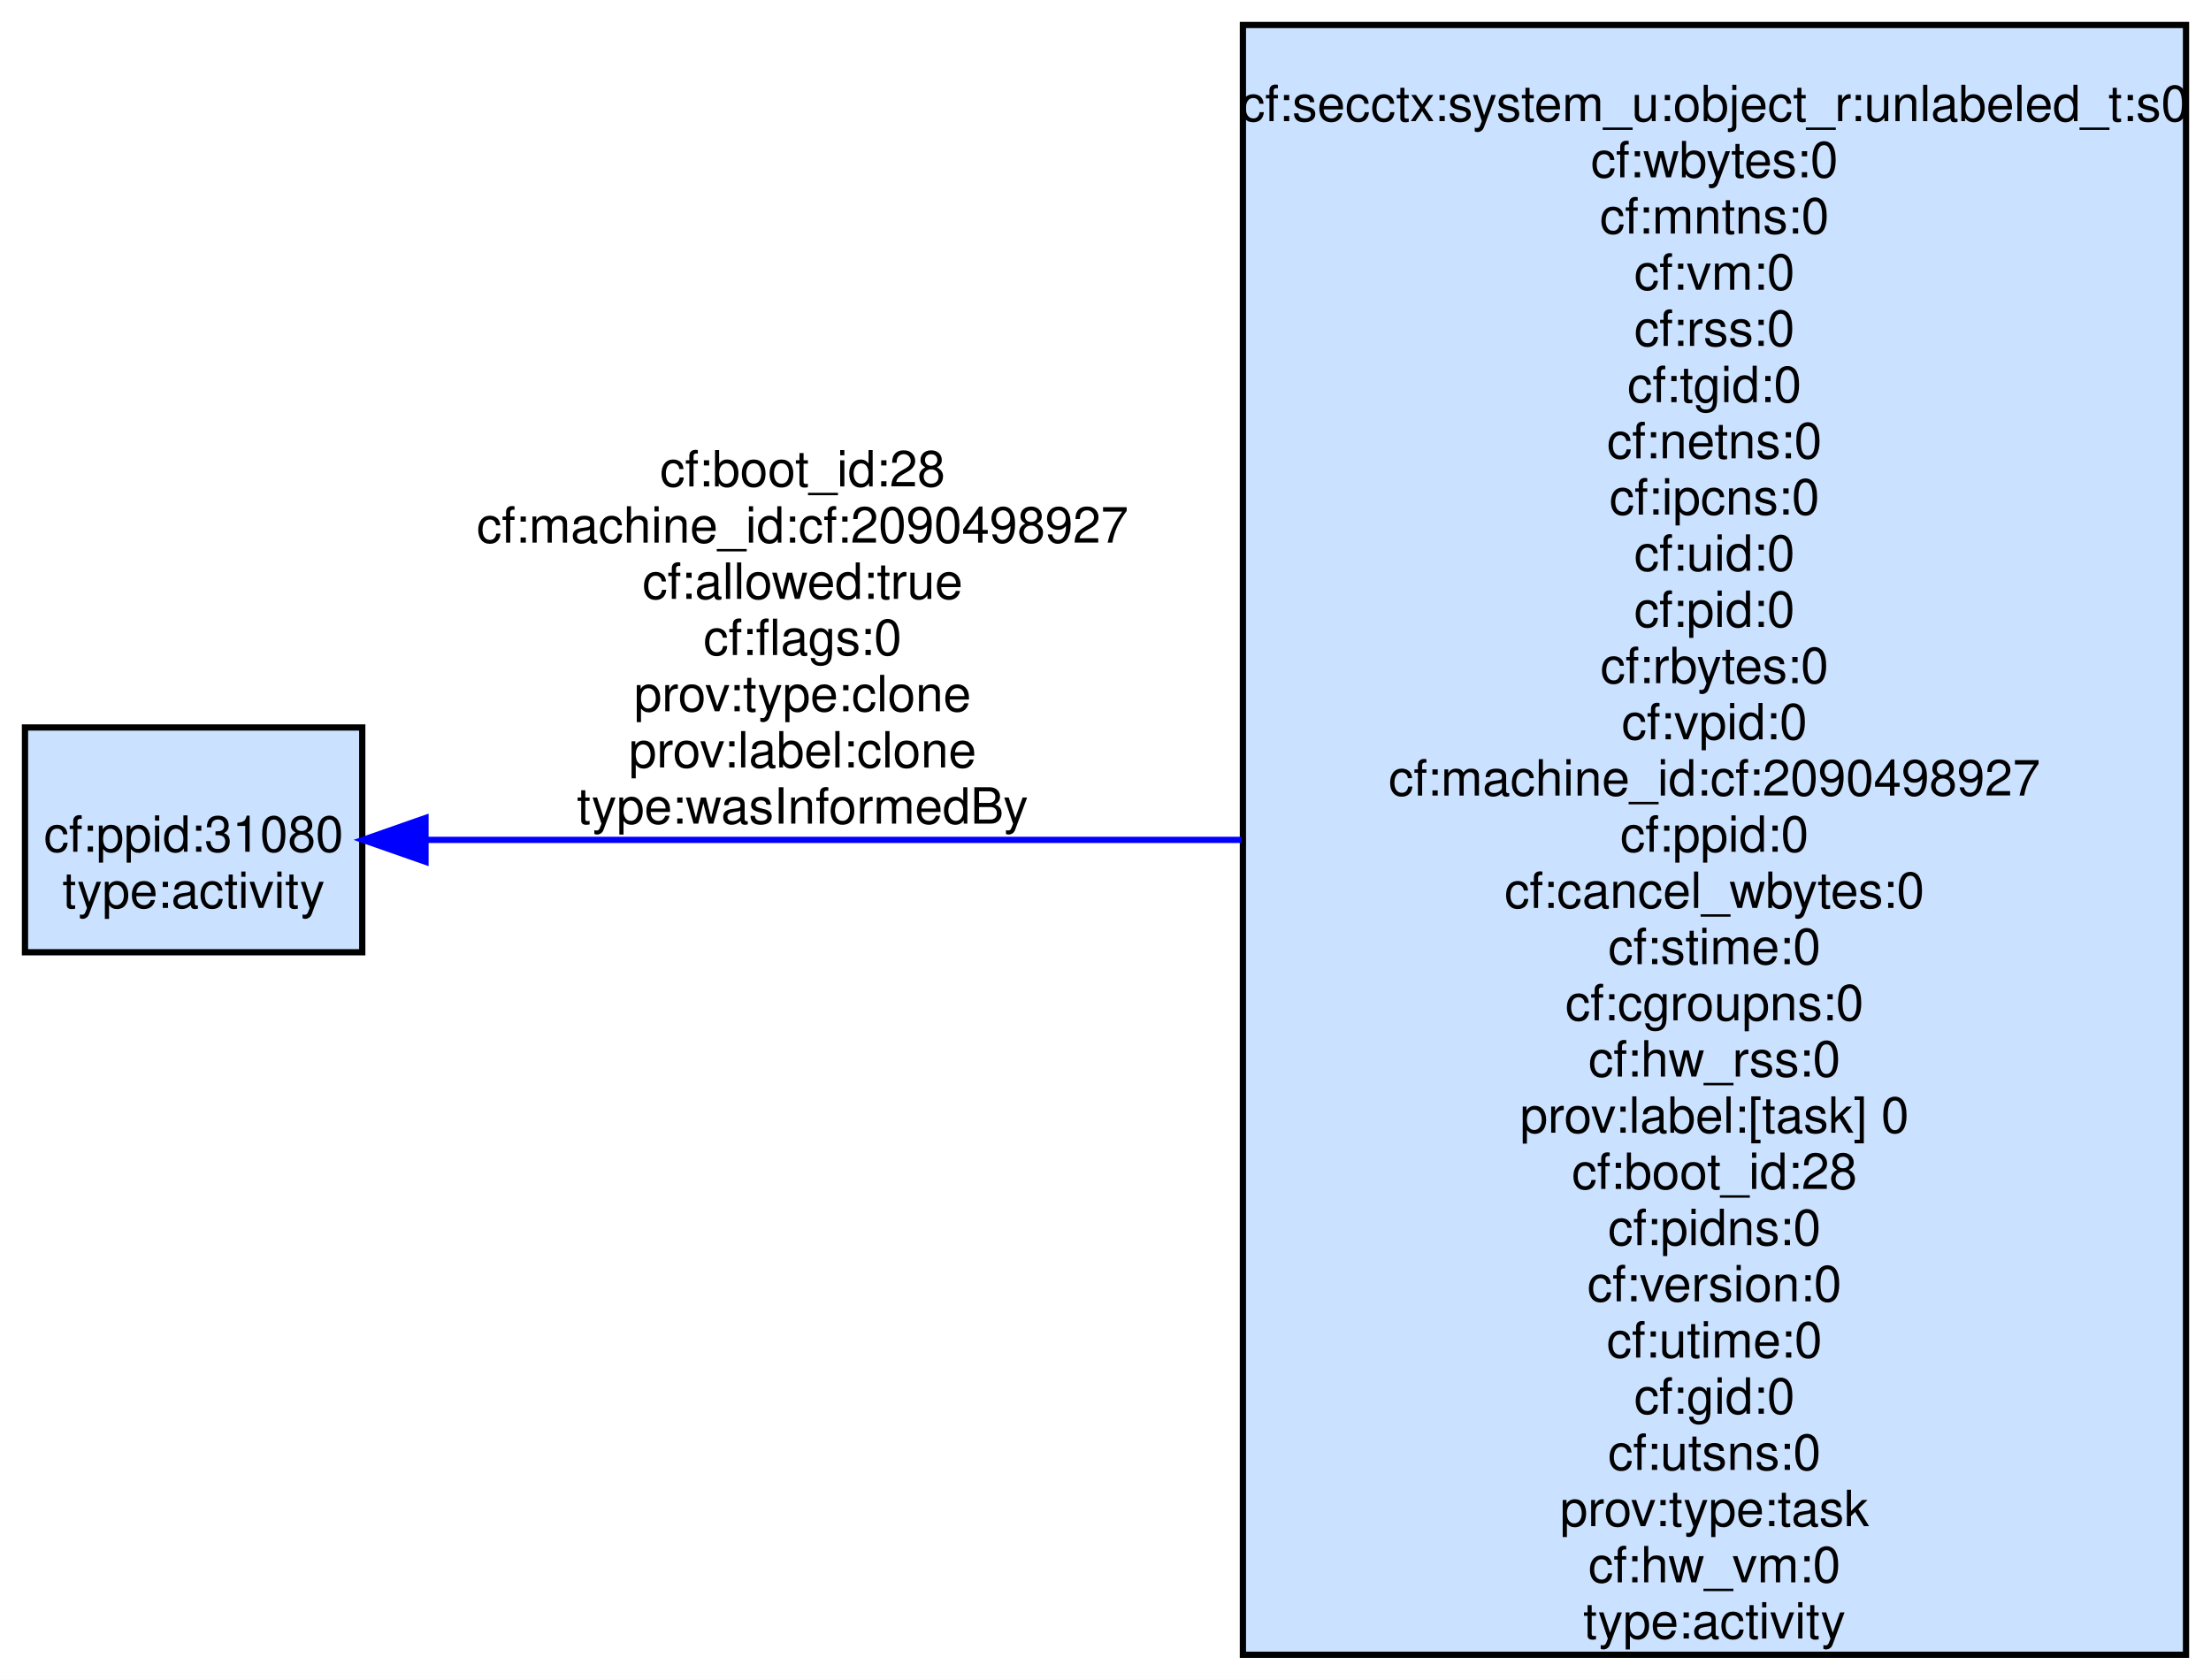
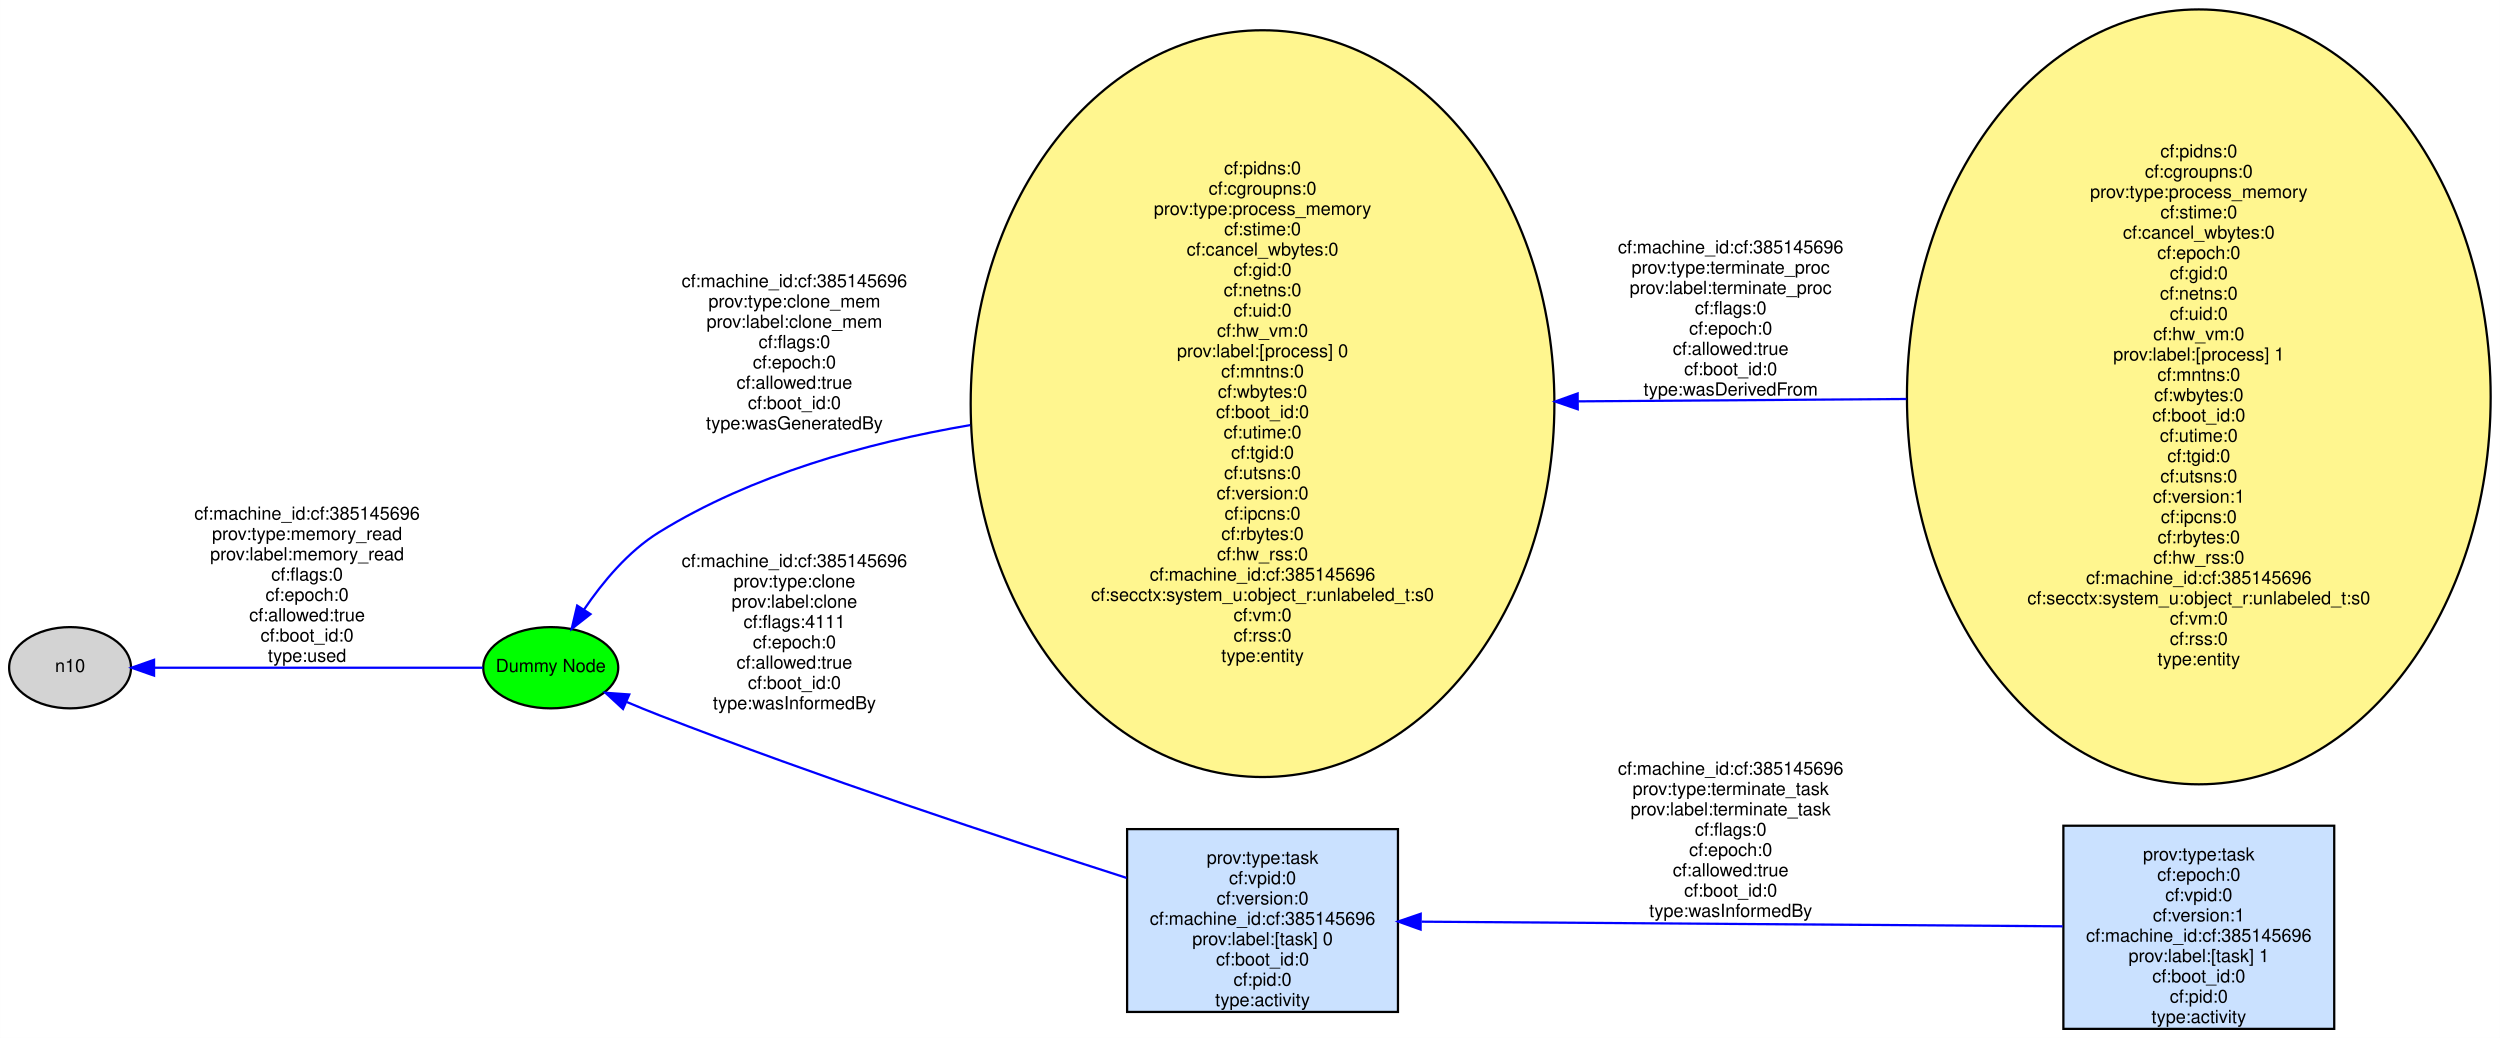
- <svg xmlns="http://www.w3.org/2000/svg" width="354pt" height="269pt" viewBox="0.00 0.00 354.00 269.00">
-   <g id="graph0" class="graph" transform="scale(1 1) rotate(0) translate(4 265)">
-     <polygon fill="#ffffff" stroke="transparent" points="-4,4 -4,-265 350,-265 350,4 -4,4" />
+ <svg xmlns="http://www.w3.org/2000/svg" width="1108pt" height="460pt" viewBox="0.00 0.00 1107.50 459.83">
+   <g id="graph0" class="graph" transform="scale(1 1) rotate(0) translate(4 455.8269)">
+     <polygon fill="#ffffff" stroke="transparent" points="-4,4 -4,-455.827 1103.504,-455.827 1103.504,4 -4,4" />
    <g id="node1" class="node">
-       <polygon fill="#cae1ff" stroke="#000000" points="54,-148.5 0,-148.5 0,-112.5 54,-112.5 54,-148.5" />
-       <text text-anchor="middle" x="27" y="-128.6" font-family="Helvetica,sans-Serif" font-size="8.00" fill="#000000">cf:ppid:31080</text>
-       <text text-anchor="middle" x="27" y="-119.6" font-family="Helvetica,sans-Serif" font-size="8.00" fill="#000000">type:activity</text>
+       <polygon fill="#cae1ff" stroke="#000000" points="615.303,-88.5 495.303,-88.5 495.303,-7.5 615.303,-7.5 615.303,-88.5" />
+       <text text-anchor="middle" x="555.303" y="-73.1" font-family="Helvetica,sans-Serif" font-size="8.00" fill="#000000">prov:type:task</text>
+       <text text-anchor="middle" x="555.303" y="-64.1" font-family="Helvetica,sans-Serif" font-size="8.00" fill="#000000">cf:vpid:0</text>
+       <text text-anchor="middle" x="555.303" y="-55.1" font-family="Helvetica,sans-Serif" font-size="8.00" fill="#000000">cf:version:0</text>
+       <text text-anchor="middle" x="555.303" y="-46.1" font-family="Helvetica,sans-Serif" font-size="8.00" fill="#000000">cf:machine_id:cf:385145696</text>
+       <text text-anchor="middle" x="555.303" y="-37.1" font-family="Helvetica,sans-Serif" font-size="8.00" fill="#000000">prov:label:[task] 0</text>
+       <text text-anchor="middle" x="555.303" y="-28.1" font-family="Helvetica,sans-Serif" font-size="8.00" fill="#000000">cf:boot_id:0</text>
+       <text text-anchor="middle" x="555.303" y="-19.1" font-family="Helvetica,sans-Serif" font-size="8.00" fill="#000000">cf:pid:0</text>
+       <text text-anchor="middle" x="555.303" y="-10.1" font-family="Helvetica,sans-Serif" font-size="8.00" fill="#000000">type:activity</text>
+     </g>
+     <g id="node5" class="node">
+       <ellipse fill="#00ff00" stroke="#000000" cx="239.951" cy="-160" rx="29.902" ry="18" />
+       <text text-anchor="middle" x="239.951" y="-158.1" font-family="Helvetica,sans-Serif" font-size="8.00" fill="#000000">Dummy Node</text>
+     </g>
+     <g id="edge3" class="edge">
+       <path fill="none" stroke="#0000ff" d="M495.04,-66.893C440.499,-84.374 358.185,-111.707 287.902,-139 283.274,-140.797 278.438,-142.783 273.694,-144.796" />
+       <polygon fill="#0000ff" stroke="#0000ff" points="271.966,-141.73 264.178,-148.913 274.746,-148.155 271.966,-141.73" />
+       <text text-anchor="middle" x="347.902" y="-204.6" font-family="Helvetica,sans-Serif" font-size="8.00" fill="#000000">cf:machine_id:cf:385145696</text>
+       <text text-anchor="middle" x="347.902" y="-195.6" font-family="Helvetica,sans-Serif" font-size="8.00" fill="#000000">prov:type:clone</text>
+       <text text-anchor="middle" x="347.902" y="-186.6" font-family="Helvetica,sans-Serif" font-size="8.00" fill="#000000">prov:label:clone</text>
+       <text text-anchor="middle" x="347.902" y="-177.6" font-family="Helvetica,sans-Serif" font-size="8.00" fill="#000000">cf:flags:4111</text>
+       <text text-anchor="middle" x="347.902" y="-168.6" font-family="Helvetica,sans-Serif" font-size="8.00" fill="#000000">cf:epoch:0</text>
+       <text text-anchor="middle" x="347.902" y="-159.6" font-family="Helvetica,sans-Serif" font-size="8.00" fill="#000000">cf:allowed:true</text>
+       <text text-anchor="middle" x="347.902" y="-150.6" font-family="Helvetica,sans-Serif" font-size="8.00" fill="#000000">cf:boot_id:0</text>
+       <text text-anchor="middle" x="347.902" y="-141.6" font-family="Helvetica,sans-Serif" font-size="8.00" fill="#000000">type:wasInformedBy</text>
    </g>
    <g id="node2" class="node">
-       <polygon fill="#cae1ff" stroke="#000000" points="346,-261 195,-261 195,0 346,0 346,-261" />
-       <text text-anchor="middle" x="270.5" y="-245.6" font-family="Helvetica,sans-Serif" font-size="8.00" fill="#000000">cf:secctx:system_u:object_r:unlabeled_t:s0</text>
-       <text text-anchor="middle" x="270.5" y="-236.6" font-family="Helvetica,sans-Serif" font-size="8.00" fill="#000000">cf:wbytes:0</text>
-       <text text-anchor="middle" x="270.5" y="-227.6" font-family="Helvetica,sans-Serif" font-size="8.00" fill="#000000">cf:mntns:0</text>
-       <text text-anchor="middle" x="270.5" y="-218.6" font-family="Helvetica,sans-Serif" font-size="8.00" fill="#000000">cf:vm:0</text>
-       <text text-anchor="middle" x="270.5" y="-209.6" font-family="Helvetica,sans-Serif" font-size="8.00" fill="#000000">cf:rss:0</text>
-       <text text-anchor="middle" x="270.5" y="-200.6" font-family="Helvetica,sans-Serif" font-size="8.00" fill="#000000">cf:tgid:0</text>
-       <text text-anchor="middle" x="270.5" y="-191.6" font-family="Helvetica,sans-Serif" font-size="8.00" fill="#000000">cf:netns:0</text>
-       <text text-anchor="middle" x="270.5" y="-182.6" font-family="Helvetica,sans-Serif" font-size="8.00" fill="#000000">cf:ipcns:0</text>
-       <text text-anchor="middle" x="270.5" y="-173.6" font-family="Helvetica,sans-Serif" font-size="8.00" fill="#000000">cf:uid:0</text>
-       <text text-anchor="middle" x="270.5" y="-164.6" font-family="Helvetica,sans-Serif" font-size="8.00" fill="#000000">cf:pid:0</text>
-       <text text-anchor="middle" x="270.5" y="-155.6" font-family="Helvetica,sans-Serif" font-size="8.00" fill="#000000">cf:rbytes:0</text>
-       <text text-anchor="middle" x="270.5" y="-146.6" font-family="Helvetica,sans-Serif" font-size="8.00" fill="#000000">cf:vpid:0</text>
-       <text text-anchor="middle" x="270.5" y="-137.6" font-family="Helvetica,sans-Serif" font-size="8.00" fill="#000000">cf:machine_id:cf:2090498927</text>
-       <text text-anchor="middle" x="270.5" y="-128.6" font-family="Helvetica,sans-Serif" font-size="8.00" fill="#000000">cf:ppid:0</text>
-       <text text-anchor="middle" x="270.5" y="-119.6" font-family="Helvetica,sans-Serif" font-size="8.00" fill="#000000">cf:cancel_wbytes:0</text>
-       <text text-anchor="middle" x="270.5" y="-110.6" font-family="Helvetica,sans-Serif" font-size="8.00" fill="#000000">cf:stime:0</text>
-       <text text-anchor="middle" x="270.5" y="-101.6" font-family="Helvetica,sans-Serif" font-size="8.00" fill="#000000">cf:cgroupns:0</text>
-       <text text-anchor="middle" x="270.5" y="-92.6" font-family="Helvetica,sans-Serif" font-size="8.00" fill="#000000">cf:hw_rss:0</text>
-       <text text-anchor="middle" x="270.5" y="-83.6" font-family="Helvetica,sans-Serif" font-size="8.00" fill="#000000">prov:label:[task] 0</text>
-       <text text-anchor="middle" x="270.5" y="-74.6" font-family="Helvetica,sans-Serif" font-size="8.00" fill="#000000">cf:boot_id:28</text>
-       <text text-anchor="middle" x="270.5" y="-65.6" font-family="Helvetica,sans-Serif" font-size="8.00" fill="#000000">cf:pidns:0</text>
-       <text text-anchor="middle" x="270.5" y="-56.6" font-family="Helvetica,sans-Serif" font-size="8.00" fill="#000000">cf:version:0</text>
-       <text text-anchor="middle" x="270.5" y="-47.6" font-family="Helvetica,sans-Serif" font-size="8.00" fill="#000000">cf:utime:0</text>
-       <text text-anchor="middle" x="270.5" y="-38.6" font-family="Helvetica,sans-Serif" font-size="8.00" fill="#000000">cf:gid:0</text>
-       <text text-anchor="middle" x="270.5" y="-29.6" font-family="Helvetica,sans-Serif" font-size="8.00" fill="#000000">cf:utsns:0</text>
-       <text text-anchor="middle" x="270.5" y="-20.6" font-family="Helvetica,sans-Serif" font-size="8.00" fill="#000000">prov:type:task</text>
-       <text text-anchor="middle" x="270.5" y="-11.6" font-family="Helvetica,sans-Serif" font-size="8.00" fill="#000000">cf:hw_vm:0</text>
-       <text text-anchor="middle" x="270.5" y="-2.6" font-family="Helvetica,sans-Serif" font-size="8.00" fill="#000000">type:activity</text>
+       <polygon fill="#cae1ff" stroke="#000000" points="1030.104,-90 910.104,-90 910.104,0 1030.104,0 1030.104,-90" />
+       <text text-anchor="middle" x="970.104" y="-74.6" font-family="Helvetica,sans-Serif" font-size="8.00" fill="#000000">prov:type:task</text>
+       <text text-anchor="middle" x="970.104" y="-65.6" font-family="Helvetica,sans-Serif" font-size="8.00" fill="#000000">cf:epoch:0</text>
+       <text text-anchor="middle" x="970.104" y="-56.6" font-family="Helvetica,sans-Serif" font-size="8.00" fill="#000000">cf:vpid:0</text>
+       <text text-anchor="middle" x="970.104" y="-47.6" font-family="Helvetica,sans-Serif" font-size="8.00" fill="#000000">cf:version:1</text>
+       <text text-anchor="middle" x="970.104" y="-38.6" font-family="Helvetica,sans-Serif" font-size="8.00" fill="#000000">cf:machine_id:cf:385145696</text>
+       <text text-anchor="middle" x="970.104" y="-29.6" font-family="Helvetica,sans-Serif" font-size="8.00" fill="#000000">prov:label:[task] 1</text>
+       <text text-anchor="middle" x="970.104" y="-20.6" font-family="Helvetica,sans-Serif" font-size="8.00" fill="#000000">cf:boot_id:0</text>
+       <text text-anchor="middle" x="970.104" y="-11.6" font-family="Helvetica,sans-Serif" font-size="8.00" fill="#000000">cf:pid:0</text>
+       <text text-anchor="middle" x="970.104" y="-2.6" font-family="Helvetica,sans-Serif" font-size="8.00" fill="#000000">type:activity</text>
+     </g>
+     <g id="edge4" class="edge">
+       <path fill="none" stroke="#0000ff" d="M909.788,-45.436C834.416,-45.981 705.65,-46.913 625.804,-47.49" />
+       <polygon fill="#0000ff" stroke="#0000ff" points="625.329,-43.993 615.354,-47.566 625.379,-50.993 625.329,-43.993" />
+       <text text-anchor="middle" x="762.703" y="-112.6" font-family="Helvetica,sans-Serif" font-size="8.00" fill="#000000">cf:machine_id:cf:385145696</text>
+       <text text-anchor="middle" x="762.703" y="-103.6" font-family="Helvetica,sans-Serif" font-size="8.00" fill="#000000">prov:type:terminate_task</text>
+       <text text-anchor="middle" x="762.703" y="-94.6" font-family="Helvetica,sans-Serif" font-size="8.00" fill="#000000">prov:label:terminate_task</text>
+       <text text-anchor="middle" x="762.703" y="-85.6" font-family="Helvetica,sans-Serif" font-size="8.00" fill="#000000">cf:flags:0</text>
+       <text text-anchor="middle" x="762.703" y="-76.6" font-family="Helvetica,sans-Serif" font-size="8.00" fill="#000000">cf:epoch:0</text>
+       <text text-anchor="middle" x="762.703" y="-67.6" font-family="Helvetica,sans-Serif" font-size="8.00" fill="#000000">cf:allowed:true</text>
+       <text text-anchor="middle" x="762.703" y="-58.6" font-family="Helvetica,sans-Serif" font-size="8.00" fill="#000000">cf:boot_id:0</text>
+       <text text-anchor="middle" x="762.703" y="-49.6" font-family="Helvetica,sans-Serif" font-size="8.00" fill="#000000">type:wasInformedBy</text>
+     </g>
+     <g id="node3" class="node">
+       <ellipse fill="#fff68f" stroke="#000000" cx="555.303" cy="-277" rx="129.301" ry="165.426" />
+       <text text-anchor="middle" x="555.303" y="-378.6" font-family="Helvetica,sans-Serif" font-size="8.00" fill="#000000">cf:pidns:0</text>
+       <text text-anchor="middle" x="555.303" y="-369.6" font-family="Helvetica,sans-Serif" font-size="8.00" fill="#000000">cf:cgroupns:0</text>
+       <text text-anchor="middle" x="555.303" y="-360.6" font-family="Helvetica,sans-Serif" font-size="8.00" fill="#000000">prov:type:process_memory</text>
+       <text text-anchor="middle" x="555.303" y="-351.6" font-family="Helvetica,sans-Serif" font-size="8.00" fill="#000000">cf:stime:0</text>
+       <text text-anchor="middle" x="555.303" y="-342.6" font-family="Helvetica,sans-Serif" font-size="8.00" fill="#000000">cf:cancel_wbytes:0</text>
+       <text text-anchor="middle" x="555.303" y="-333.6" font-family="Helvetica,sans-Serif" font-size="8.00" fill="#000000">cf:gid:0</text>
+       <text text-anchor="middle" x="555.303" y="-324.6" font-family="Helvetica,sans-Serif" font-size="8.00" fill="#000000">cf:netns:0</text>
+       <text text-anchor="middle" x="555.303" y="-315.6" font-family="Helvetica,sans-Serif" font-size="8.00" fill="#000000">cf:uid:0</text>
+       <text text-anchor="middle" x="555.303" y="-306.6" font-family="Helvetica,sans-Serif" font-size="8.00" fill="#000000">cf:hw_vm:0</text>
+       <text text-anchor="middle" x="555.303" y="-297.6" font-family="Helvetica,sans-Serif" font-size="8.00" fill="#000000">prov:label:[process] 0</text>
+       <text text-anchor="middle" x="555.303" y="-288.6" font-family="Helvetica,sans-Serif" font-size="8.00" fill="#000000">cf:mntns:0</text>
+       <text text-anchor="middle" x="555.303" y="-279.6" font-family="Helvetica,sans-Serif" font-size="8.00" fill="#000000">cf:wbytes:0</text>
+       <text text-anchor="middle" x="555.303" y="-270.6" font-family="Helvetica,sans-Serif" font-size="8.00" fill="#000000">cf:boot_id:0</text>
+       <text text-anchor="middle" x="555.303" y="-261.6" font-family="Helvetica,sans-Serif" font-size="8.00" fill="#000000">cf:utime:0</text>
+       <text text-anchor="middle" x="555.303" y="-252.6" font-family="Helvetica,sans-Serif" font-size="8.00" fill="#000000">cf:tgid:0</text>
+       <text text-anchor="middle" x="555.303" y="-243.6" font-family="Helvetica,sans-Serif" font-size="8.00" fill="#000000">cf:utsns:0</text>
+       <text text-anchor="middle" x="555.303" y="-234.6" font-family="Helvetica,sans-Serif" font-size="8.00" fill="#000000">cf:version:0</text>
+       <text text-anchor="middle" x="555.303" y="-225.6" font-family="Helvetica,sans-Serif" font-size="8.00" fill="#000000">cf:ipcns:0</text>
+       <text text-anchor="middle" x="555.303" y="-216.6" font-family="Helvetica,sans-Serif" font-size="8.00" fill="#000000">cf:rbytes:0</text>
+       <text text-anchor="middle" x="555.303" y="-207.6" font-family="Helvetica,sans-Serif" font-size="8.00" fill="#000000">cf:hw_rss:0</text>
+       <text text-anchor="middle" x="555.303" y="-198.6" font-family="Helvetica,sans-Serif" font-size="8.00" fill="#000000">cf:machine_id:cf:385145696</text>
+       <text text-anchor="middle" x="555.303" y="-189.6" font-family="Helvetica,sans-Serif" font-size="8.00" fill="#000000">cf:secctx:system_u:object_r:unlabeled_t:s0</text>
+       <text text-anchor="middle" x="555.303" y="-180.6" font-family="Helvetica,sans-Serif" font-size="8.00" fill="#000000">cf:vm:0</text>
+       <text text-anchor="middle" x="555.303" y="-171.6" font-family="Helvetica,sans-Serif" font-size="8.00" fill="#000000">cf:rss:0</text>
+       <text text-anchor="middle" x="555.303" y="-162.6" font-family="Helvetica,sans-Serif" font-size="8.00" fill="#000000">type:entity</text>
+     </g>
+     <g id="edge2" class="edge">
+       <path fill="none" stroke="#0000ff" d="M425.806,-267.498C379.663,-259.589 328.994,-245.38 287.902,-220 274.3,-211.599 262.92,-197.905 254.666,-185.72" />
+       <polygon fill="#0000ff" stroke="#0000ff" points="257.558,-183.748 249.22,-177.212 251.663,-187.521 257.558,-183.748" />
+       <text text-anchor="middle" x="347.902" y="-328.6" font-family="Helvetica,sans-Serif" font-size="8.00" fill="#000000">cf:machine_id:cf:385145696</text>
+       <text text-anchor="middle" x="347.902" y="-319.6" font-family="Helvetica,sans-Serif" font-size="8.00" fill="#000000">prov:type:clone_mem</text>
+       <text text-anchor="middle" x="347.902" y="-310.6" font-family="Helvetica,sans-Serif" font-size="8.00" fill="#000000">prov:label:clone_mem</text>
+       <text text-anchor="middle" x="347.902" y="-301.6" font-family="Helvetica,sans-Serif" font-size="8.00" fill="#000000">cf:flags:0</text>
+       <text text-anchor="middle" x="347.902" y="-292.6" font-family="Helvetica,sans-Serif" font-size="8.00" fill="#000000">cf:epoch:0</text>
+       <text text-anchor="middle" x="347.902" y="-283.6" font-family="Helvetica,sans-Serif" font-size="8.00" fill="#000000">cf:allowed:true</text>
+       <text text-anchor="middle" x="347.902" y="-274.6" font-family="Helvetica,sans-Serif" font-size="8.00" fill="#000000">cf:boot_id:0</text>
+       <text text-anchor="middle" x="347.902" y="-265.6" font-family="Helvetica,sans-Serif" font-size="8.00" fill="#000000">type:wasGeneratedBy</text>
+     </g>
+     <g id="node4" class="node">
+       <ellipse fill="#fff68f" stroke="#000000" cx="970.104" cy="-280" rx="129.301" ry="171.654" />
+       <text text-anchor="middle" x="970.104" y="-386.1" font-family="Helvetica,sans-Serif" font-size="8.00" fill="#000000">cf:pidns:0</text>
+       <text text-anchor="middle" x="970.104" y="-377.1" font-family="Helvetica,sans-Serif" font-size="8.00" fill="#000000">cf:cgroupns:0</text>
+       <text text-anchor="middle" x="970.104" y="-368.1" font-family="Helvetica,sans-Serif" font-size="8.00" fill="#000000">prov:type:process_memory</text>
+       <text text-anchor="middle" x="970.104" y="-359.1" font-family="Helvetica,sans-Serif" font-size="8.00" fill="#000000">cf:stime:0</text>
+       <text text-anchor="middle" x="970.104" y="-350.1" font-family="Helvetica,sans-Serif" font-size="8.00" fill="#000000">cf:cancel_wbytes:0</text>
+       <text text-anchor="middle" x="970.104" y="-341.1" font-family="Helvetica,sans-Serif" font-size="8.00" fill="#000000">cf:epoch:0</text>
+       <text text-anchor="middle" x="970.104" y="-332.1" font-family="Helvetica,sans-Serif" font-size="8.00" fill="#000000">cf:gid:0</text>
+       <text text-anchor="middle" x="970.104" y="-323.1" font-family="Helvetica,sans-Serif" font-size="8.00" fill="#000000">cf:netns:0</text>
+       <text text-anchor="middle" x="970.104" y="-314.1" font-family="Helvetica,sans-Serif" font-size="8.00" fill="#000000">cf:uid:0</text>
+       <text text-anchor="middle" x="970.104" y="-305.1" font-family="Helvetica,sans-Serif" font-size="8.00" fill="#000000">cf:hw_vm:0</text>
+       <text text-anchor="middle" x="970.104" y="-296.1" font-family="Helvetica,sans-Serif" font-size="8.00" fill="#000000">prov:label:[process] 1</text>
+       <text text-anchor="middle" x="970.104" y="-287.1" font-family="Helvetica,sans-Serif" font-size="8.00" fill="#000000">cf:mntns:0</text>
+       <text text-anchor="middle" x="970.104" y="-278.1" font-family="Helvetica,sans-Serif" font-size="8.00" fill="#000000">cf:wbytes:0</text>
+       <text text-anchor="middle" x="970.104" y="-269.1" font-family="Helvetica,sans-Serif" font-size="8.00" fill="#000000">cf:boot_id:0</text>
+       <text text-anchor="middle" x="970.104" y="-260.1" font-family="Helvetica,sans-Serif" font-size="8.00" fill="#000000">cf:utime:0</text>
+       <text text-anchor="middle" x="970.104" y="-251.1" font-family="Helvetica,sans-Serif" font-size="8.00" fill="#000000">cf:tgid:0</text>
+       <text text-anchor="middle" x="970.104" y="-242.1" font-family="Helvetica,sans-Serif" font-size="8.00" fill="#000000">cf:utsns:0</text>
+       <text text-anchor="middle" x="970.104" y="-233.1" font-family="Helvetica,sans-Serif" font-size="8.00" fill="#000000">cf:version:1</text>
+       <text text-anchor="middle" x="970.104" y="-224.1" font-family="Helvetica,sans-Serif" font-size="8.00" fill="#000000">cf:ipcns:0</text>
+       <text text-anchor="middle" x="970.104" y="-215.1" font-family="Helvetica,sans-Serif" font-size="8.00" fill="#000000">cf:rbytes:0</text>
+       <text text-anchor="middle" x="970.104" y="-206.1" font-family="Helvetica,sans-Serif" font-size="8.00" fill="#000000">cf:hw_rss:0</text>
+       <text text-anchor="middle" x="970.104" y="-197.1" font-family="Helvetica,sans-Serif" font-size="8.00" fill="#000000">cf:machine_id:cf:385145696</text>
+       <text text-anchor="middle" x="970.104" y="-188.1" font-family="Helvetica,sans-Serif" font-size="8.00" fill="#000000">cf:secctx:system_u:object_r:unlabeled_t:s0</text>
+       <text text-anchor="middle" x="970.104" y="-179.1" font-family="Helvetica,sans-Serif" font-size="8.00" fill="#000000">cf:vm:0</text>
+       <text text-anchor="middle" x="970.104" y="-170.1" font-family="Helvetica,sans-Serif" font-size="8.00" fill="#000000">cf:rss:0</text>
+       <text text-anchor="middle" x="970.104" y="-161.1" font-family="Helvetica,sans-Serif" font-size="8.00" fill="#000000">type:entity</text>
+     </g>
+     <g id="edge5" class="edge">
+       <path fill="none" stroke="#0000ff" d="M840.564,-279.063C794.39,-278.729 742.192,-278.352 695.188,-278.012" />
+       <polygon fill="#0000ff" stroke="#0000ff" points="694.954,-274.51 684.929,-277.938 694.904,-281.51 694.954,-274.51" />
+       <text text-anchor="middle" x="762.703" y="-343.6" font-family="Helvetica,sans-Serif" font-size="8.00" fill="#000000">cf:machine_id:cf:385145696</text>
+       <text text-anchor="middle" x="762.703" y="-334.6" font-family="Helvetica,sans-Serif" font-size="8.00" fill="#000000">prov:type:terminate_proc</text>
+       <text text-anchor="middle" x="762.703" y="-325.6" font-family="Helvetica,sans-Serif" font-size="8.00" fill="#000000">prov:label:terminate_proc</text>
+       <text text-anchor="middle" x="762.703" y="-316.6" font-family="Helvetica,sans-Serif" font-size="8.00" fill="#000000">cf:flags:0</text>
+       <text text-anchor="middle" x="762.703" y="-307.6" font-family="Helvetica,sans-Serif" font-size="8.00" fill="#000000">cf:epoch:0</text>
+       <text text-anchor="middle" x="762.703" y="-298.6" font-family="Helvetica,sans-Serif" font-size="8.00" fill="#000000">cf:allowed:true</text>
+       <text text-anchor="middle" x="762.703" y="-289.6" font-family="Helvetica,sans-Serif" font-size="8.00" fill="#000000">cf:boot_id:0</text>
+       <text text-anchor="middle" x="762.703" y="-280.6" font-family="Helvetica,sans-Serif" font-size="8.00" fill="#000000">type:wasDerivedFrom</text>
+     </g>
+     <g id="node6" class="node">
+       <ellipse fill="#d3d3d3" stroke="#000000" cx="27" cy="-160" rx="27" ry="18" />
+       <text text-anchor="middle" x="27" y="-158.1" font-family="Helvetica,sans-Serif" font-size="8.00" fill="#000000">n10</text>
    </g>
    <g id="edge1" class="edge">
-       <path fill="none" stroke="#0000ff" d="M194.79,-130.5C151.393,-130.5 98.844,-130.5 64.252,-130.5" />
-       <polygon fill="#0000ff" stroke="#0000ff" points="64.123,-127 54.123,-130.5 64.123,-134 64.123,-127" />
-       <text text-anchor="middle" x="124.5" y="-187.1" font-family="Helvetica,sans-Serif" font-size="8.00" fill="#000000">cf:boot_id:28</text>
-       <text text-anchor="middle" x="124.5" y="-178.1" font-family="Helvetica,sans-Serif" font-size="8.00" fill="#000000">cf:machine_id:cf:2090498927</text>
-       <text text-anchor="middle" x="124.5" y="-169.1" font-family="Helvetica,sans-Serif" font-size="8.00" fill="#000000">cf:allowed:true</text>
-       <text text-anchor="middle" x="124.5" y="-160.1" font-family="Helvetica,sans-Serif" font-size="8.00" fill="#000000">cf:flags:0</text>
-       <text text-anchor="middle" x="124.5" y="-151.1" font-family="Helvetica,sans-Serif" font-size="8.00" fill="#000000">prov:type:clone</text>
-       <text text-anchor="middle" x="124.5" y="-142.1" font-family="Helvetica,sans-Serif" font-size="8.00" fill="#000000">prov:label:clone</text>
-       <text text-anchor="middle" x="124.5" y="-133.1" font-family="Helvetica,sans-Serif" font-size="8.00" fill="#000000">type:wasInformedBy</text>
+       <path fill="none" stroke="#0000ff" d="M209.892,-160C171.713,-160 105.828,-160 64.429,-160" />
+       <polygon fill="#0000ff" stroke="#0000ff" points="64.209,-156.5 54.209,-160 64.209,-163.5 64.209,-156.5" />
+       <text text-anchor="middle" x="132" y="-225.6" font-family="Helvetica,sans-Serif" font-size="8.00" fill="#000000">cf:machine_id:cf:385145696</text>
+       <text text-anchor="middle" x="132" y="-216.6" font-family="Helvetica,sans-Serif" font-size="8.00" fill="#000000">prov:type:memory_read</text>
+       <text text-anchor="middle" x="132" y="-207.6" font-family="Helvetica,sans-Serif" font-size="8.00" fill="#000000">prov:label:memory_read</text>
+       <text text-anchor="middle" x="132" y="-198.6" font-family="Helvetica,sans-Serif" font-size="8.00" fill="#000000">cf:flags:0</text>
+       <text text-anchor="middle" x="132" y="-189.6" font-family="Helvetica,sans-Serif" font-size="8.00" fill="#000000">cf:epoch:0</text>
+       <text text-anchor="middle" x="132" y="-180.6" font-family="Helvetica,sans-Serif" font-size="8.00" fill="#000000">cf:allowed:true</text>
+       <text text-anchor="middle" x="132" y="-171.6" font-family="Helvetica,sans-Serif" font-size="8.00" fill="#000000">cf:boot_id:0</text>
+       <text text-anchor="middle" x="132" y="-162.6" font-family="Helvetica,sans-Serif" font-size="8.00" fill="#000000">type:used</text>
    </g>
  </g>
</svg>
